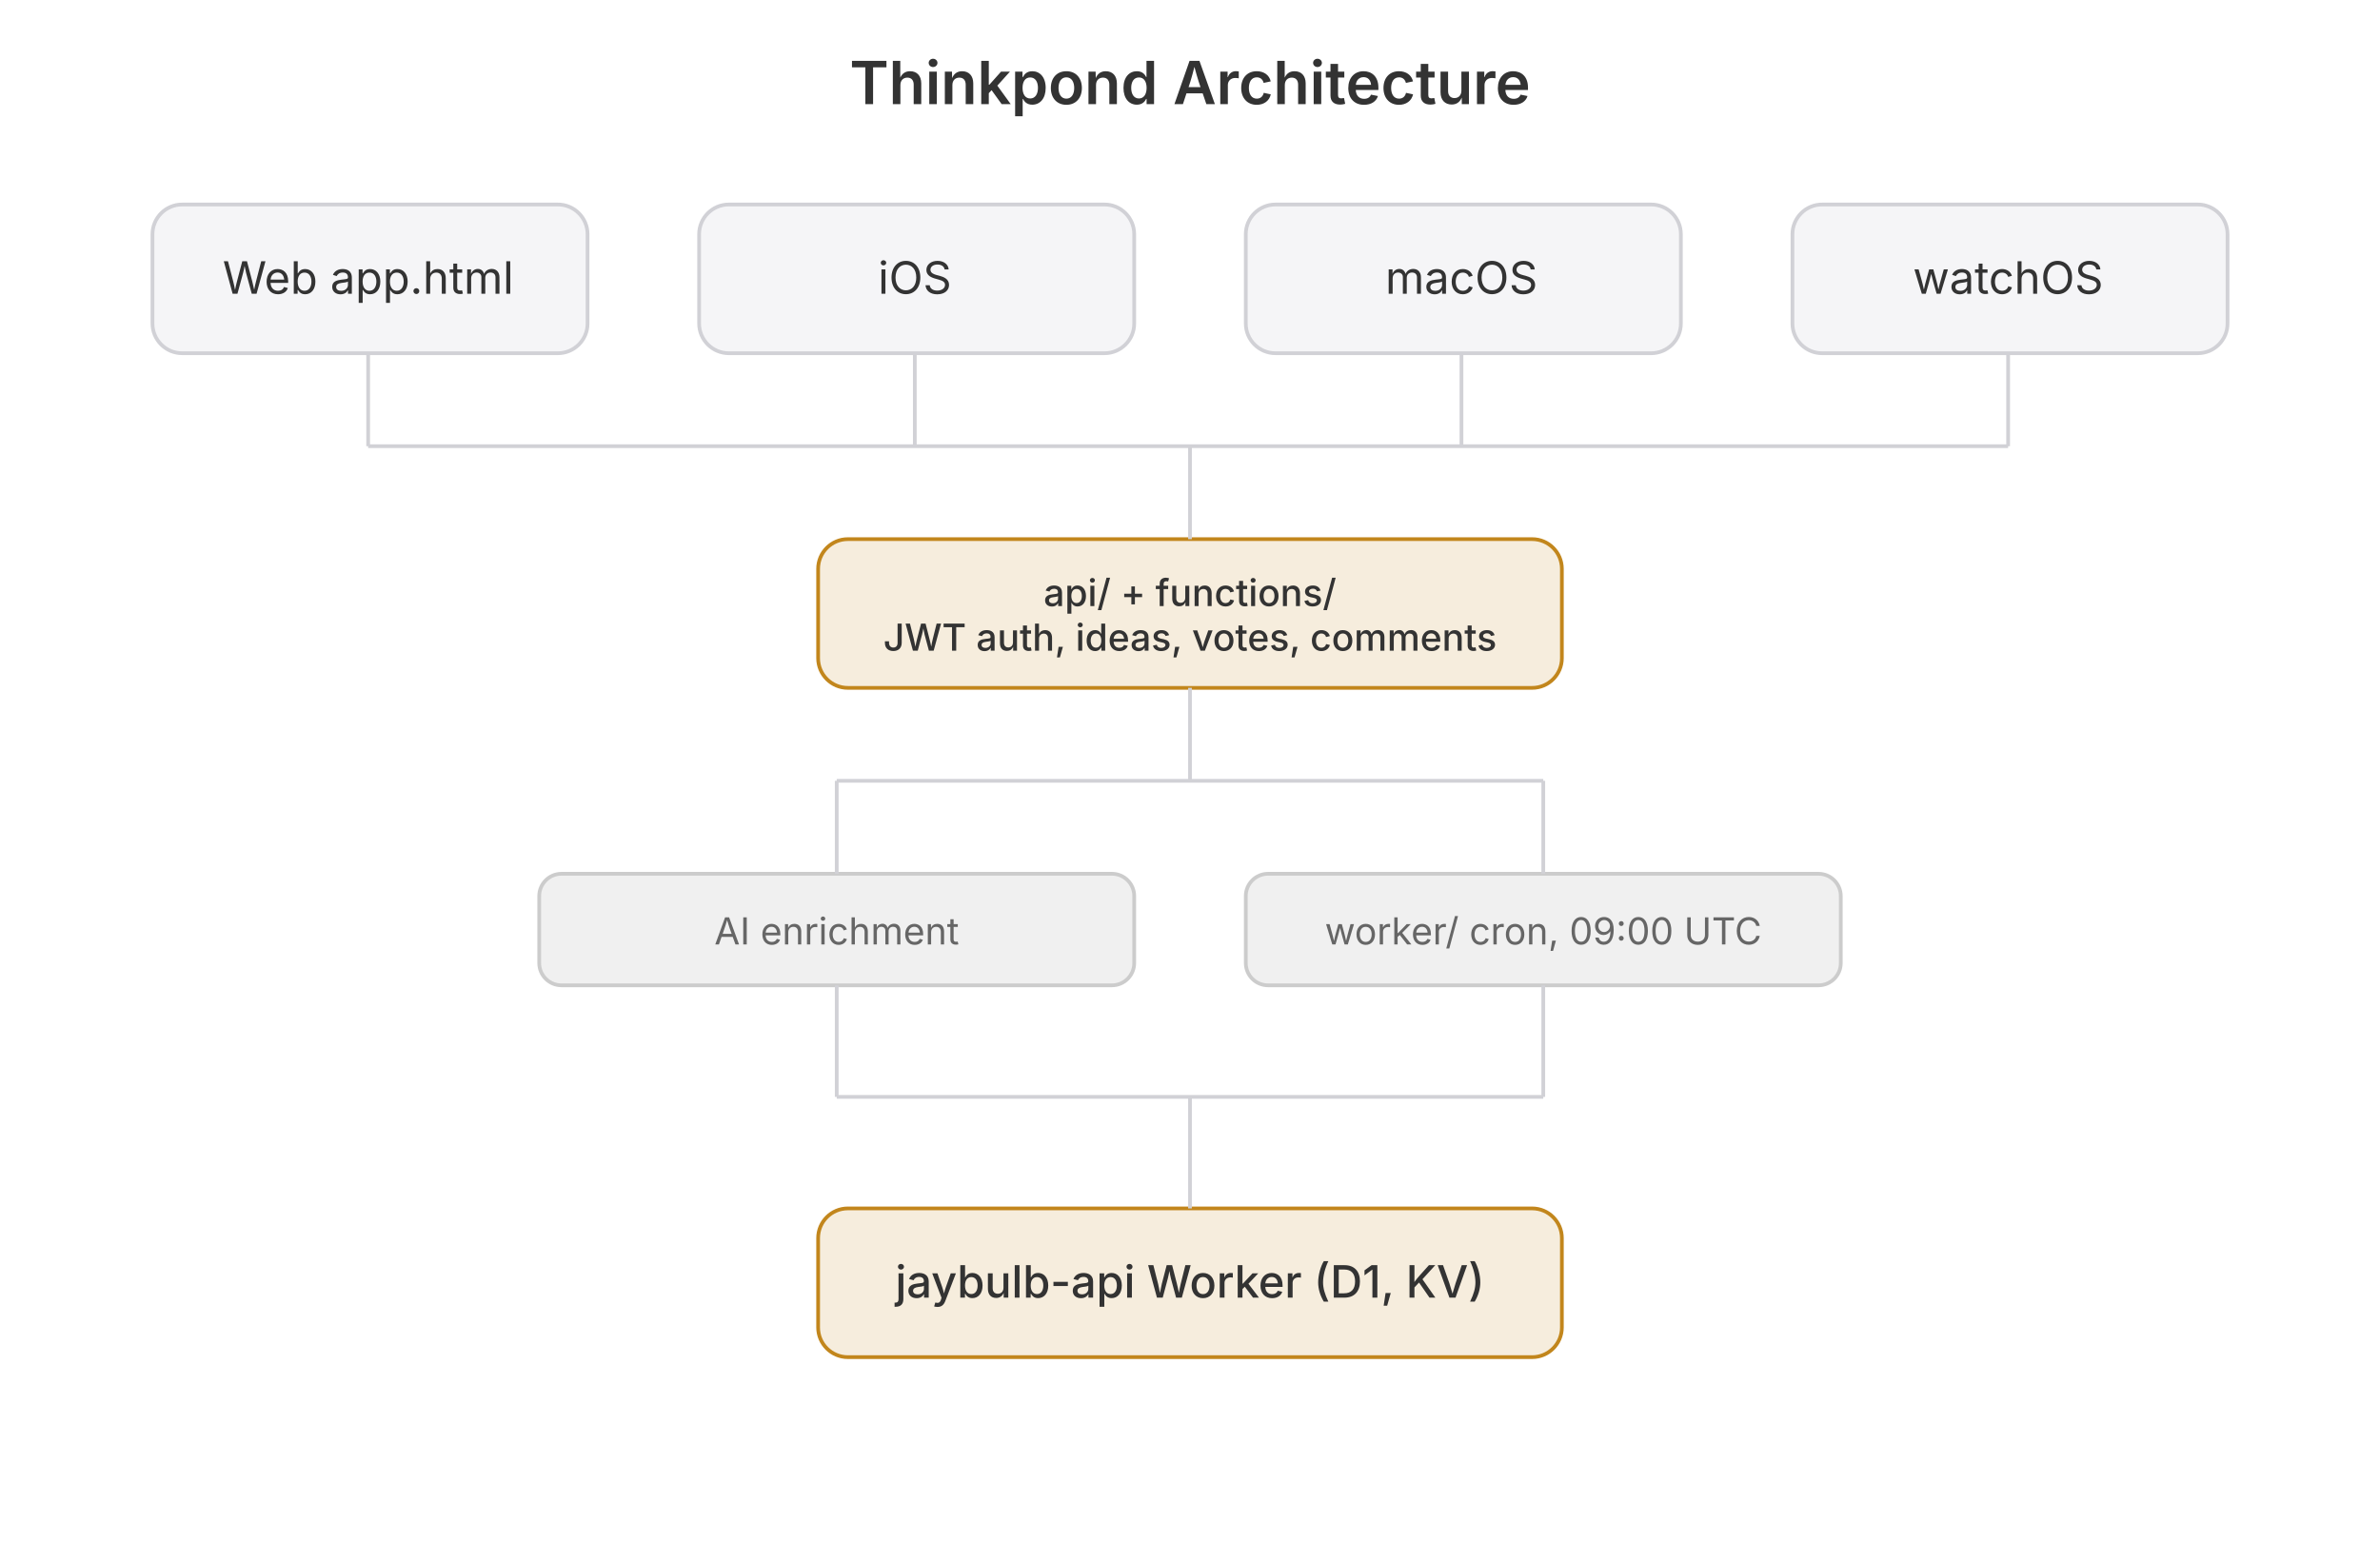
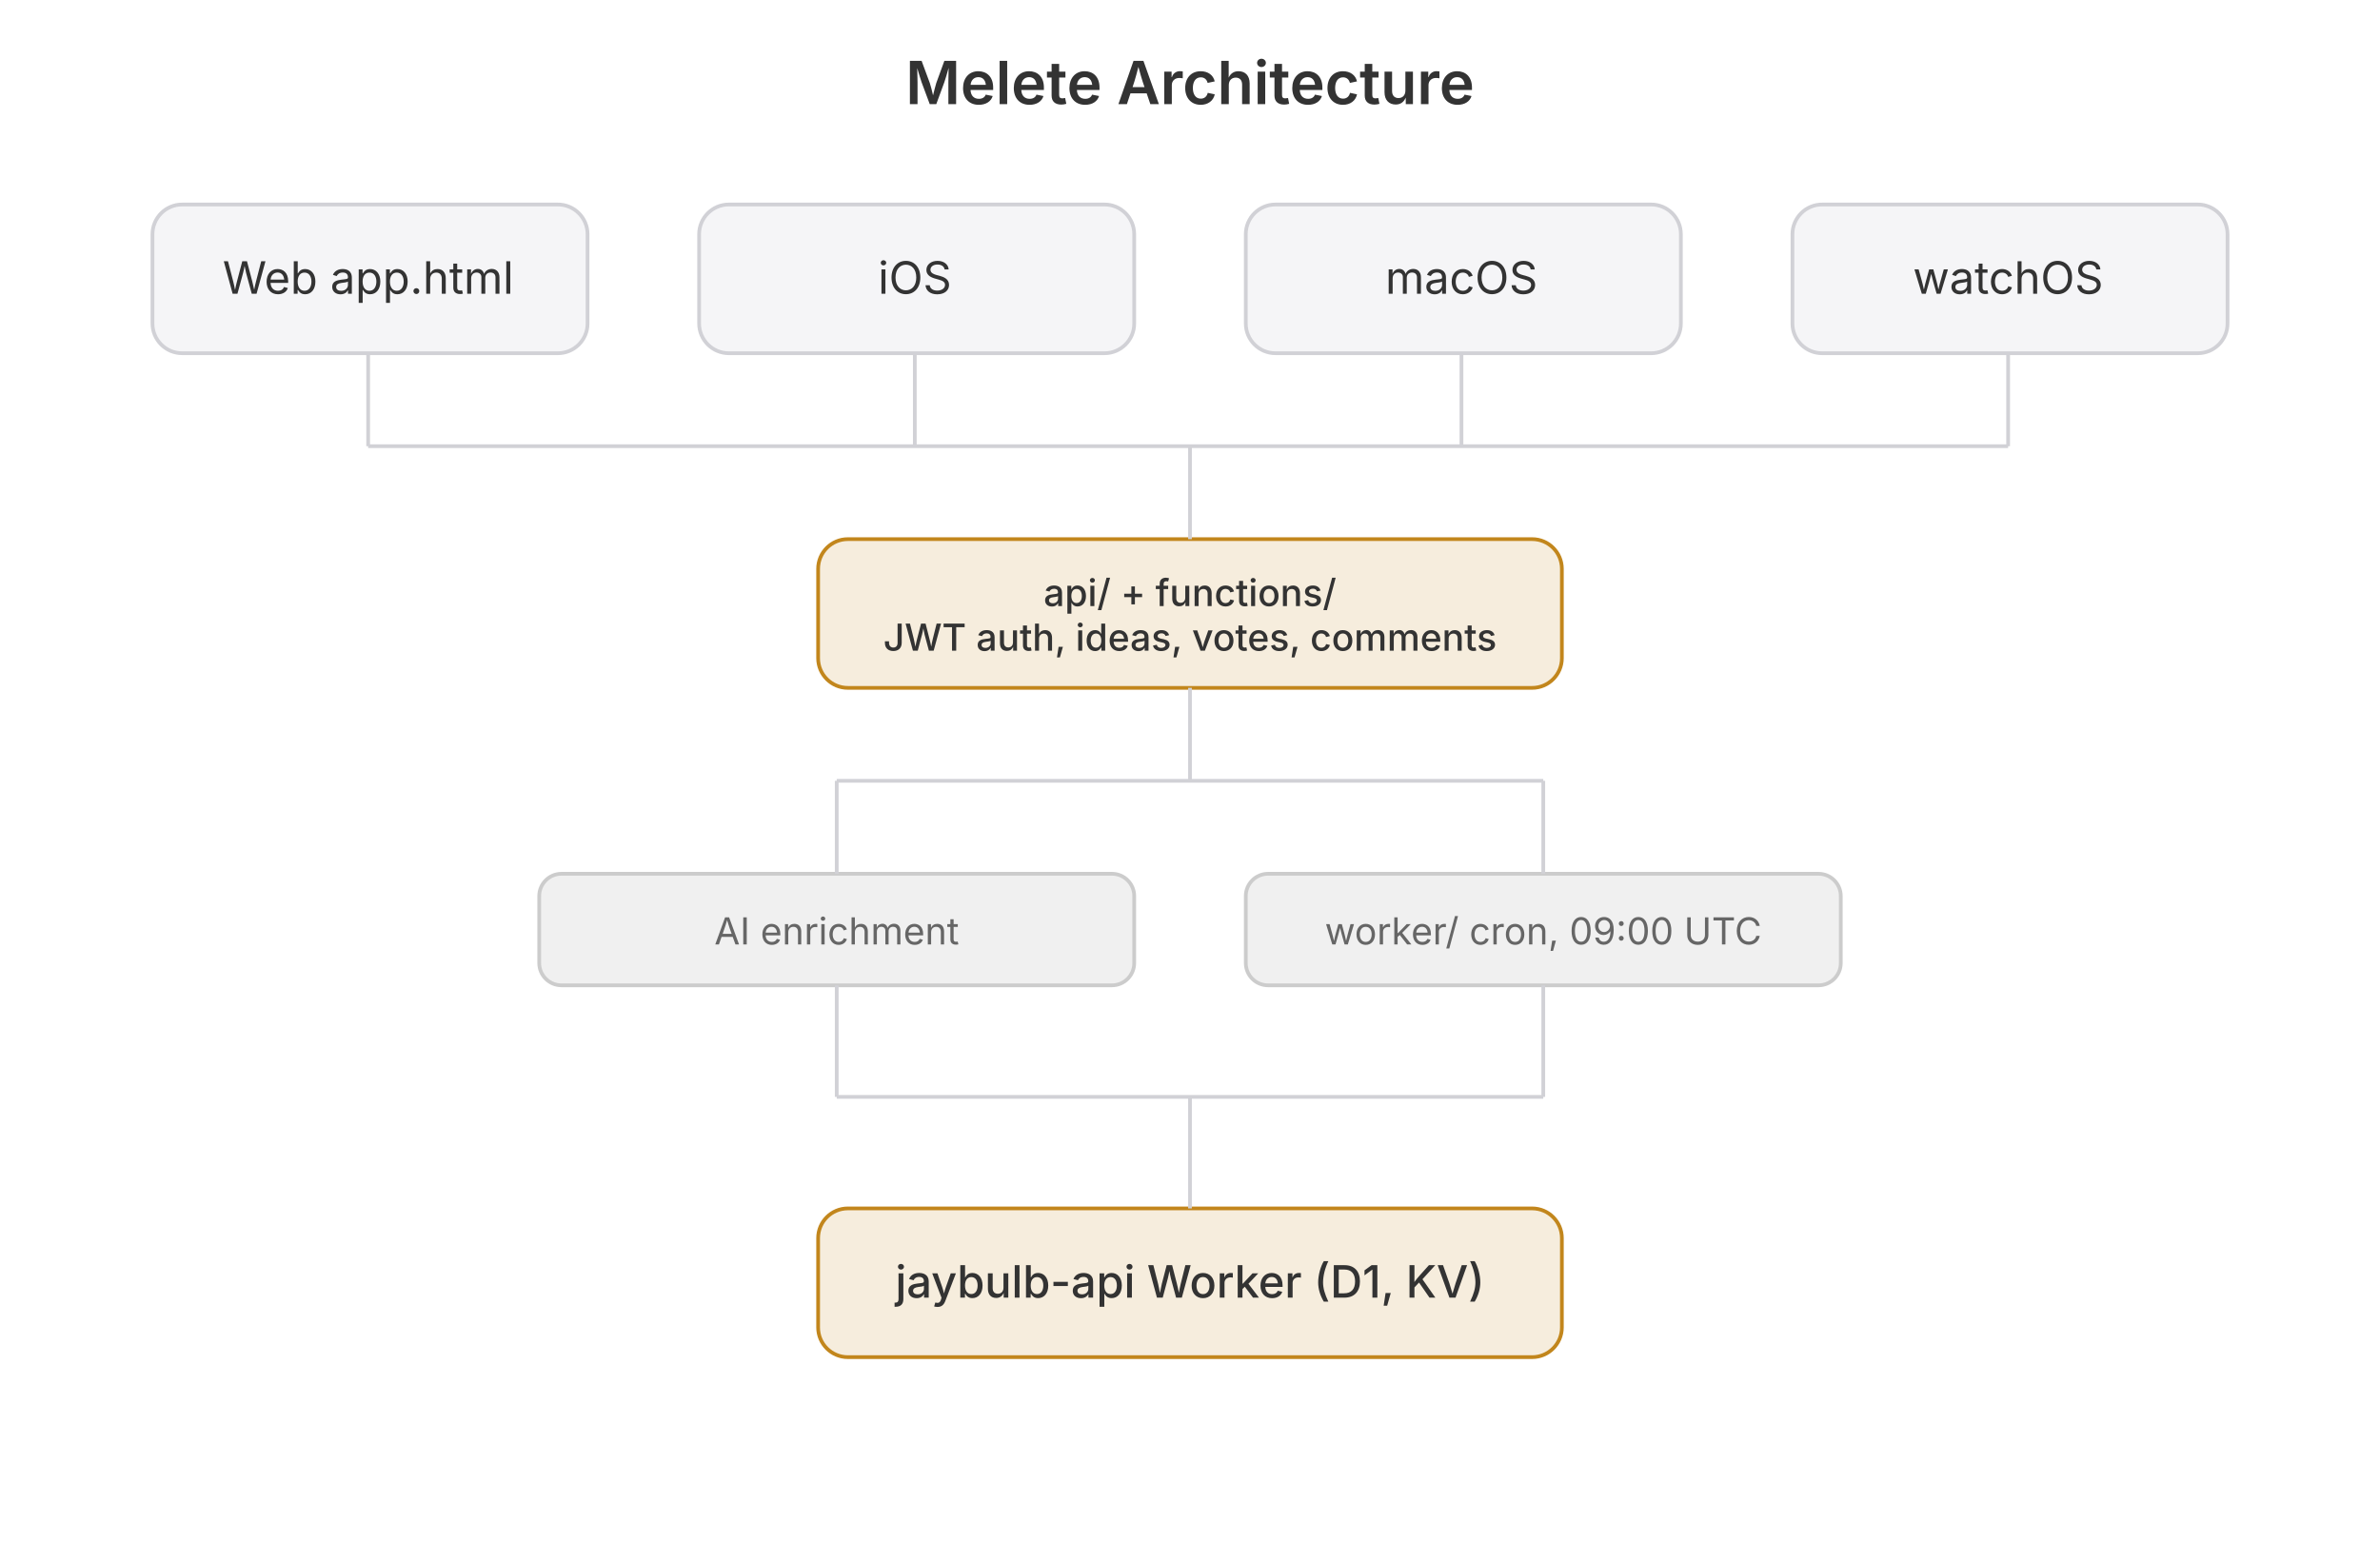
<svg xmlns="http://www.w3.org/2000/svg" width="640" height="420" style="background:#fff;font-family:-apple-system,BlinkMacSystemFont,sans-serif" viewBox="0 0 640 420">
-   <text x="320" y="28" fill="#333" font-size="16" font-weight="600" text-anchor="middle">Thinkpond Architecture</text>
+   <text x="320" y="28" fill="#333" font-size="16" font-weight="600" text-anchor="middle">Melete Architecture</text>
  <rect width="117" height="40" x="41" y="55" fill="#f5f5f7" stroke="#d1d1d6" rx="8" />
  <text x="99" y="79" fill="#333" font-size="12" text-anchor="middle">Web app.html</text>
  <rect width="117" height="40" x="188" y="55" fill="#f5f5f7" stroke="#d1d1d6" rx="8" />
  <text x="246" y="79" fill="#333" font-size="12" text-anchor="middle">iOS</text>
  <rect width="117" height="40" x="335" y="55" fill="#f5f5f7" stroke="#d1d1d6" rx="8" />
  <text x="393" y="79" fill="#333" font-size="12" text-anchor="middle">macOS</text>
  <rect width="117" height="40" x="482" y="55" fill="#f5f5f7" stroke="#d1d1d6" rx="8" />
  <text x="540" y="79" fill="#333" font-size="12" text-anchor="middle">watchOS</text>
  <rect width="200" height="40" x="220" y="145" fill="#c2861c" fill-opacity=".15" stroke="#c2861c" rx="8" />
  <text x="320" y="163" fill="#333" font-size="10" font-weight="500" text-anchor="middle">api/ + functions/</text>
  <text x="320" y="175" fill="#333" font-size="10" font-weight="500" text-anchor="middle">JWT auth, ideas, votes, comments</text>
  <rect width="160" height="30" x="145" y="235" fill="#f0f0f0" stroke="#ccc" rx="6" />
  <text x="225" y="254" fill="#666" font-size="10" text-anchor="middle">AI enrichment</text>
  <rect width="160" height="30" x="335" y="235" fill="#f0f0f0" stroke="#ccc" rx="6" />
  <text x="415" y="254" fill="#666" font-size="10" text-anchor="middle">worker/ cron, 09:00 UTC</text>
  <rect width="200" height="40" x="220" y="325" fill="#c2861c" fill-opacity=".15" stroke="#c2861c" rx="8" />
  <text x="320" y="349" fill="#333" font-size="12" font-weight="500" text-anchor="middle">jaybulb-api Worker (D1, KV)</text>
  <path stroke="#d1d1d6" fill="none" d="M99 95v25M246 95v25M393 95v25M540 95v25M99 120H540M320 120V145M320 185V210M225 210v25M415 210v25M225 210H415M225 265v30M415 265v30M225 295H415M320 295V325" />
</svg>
